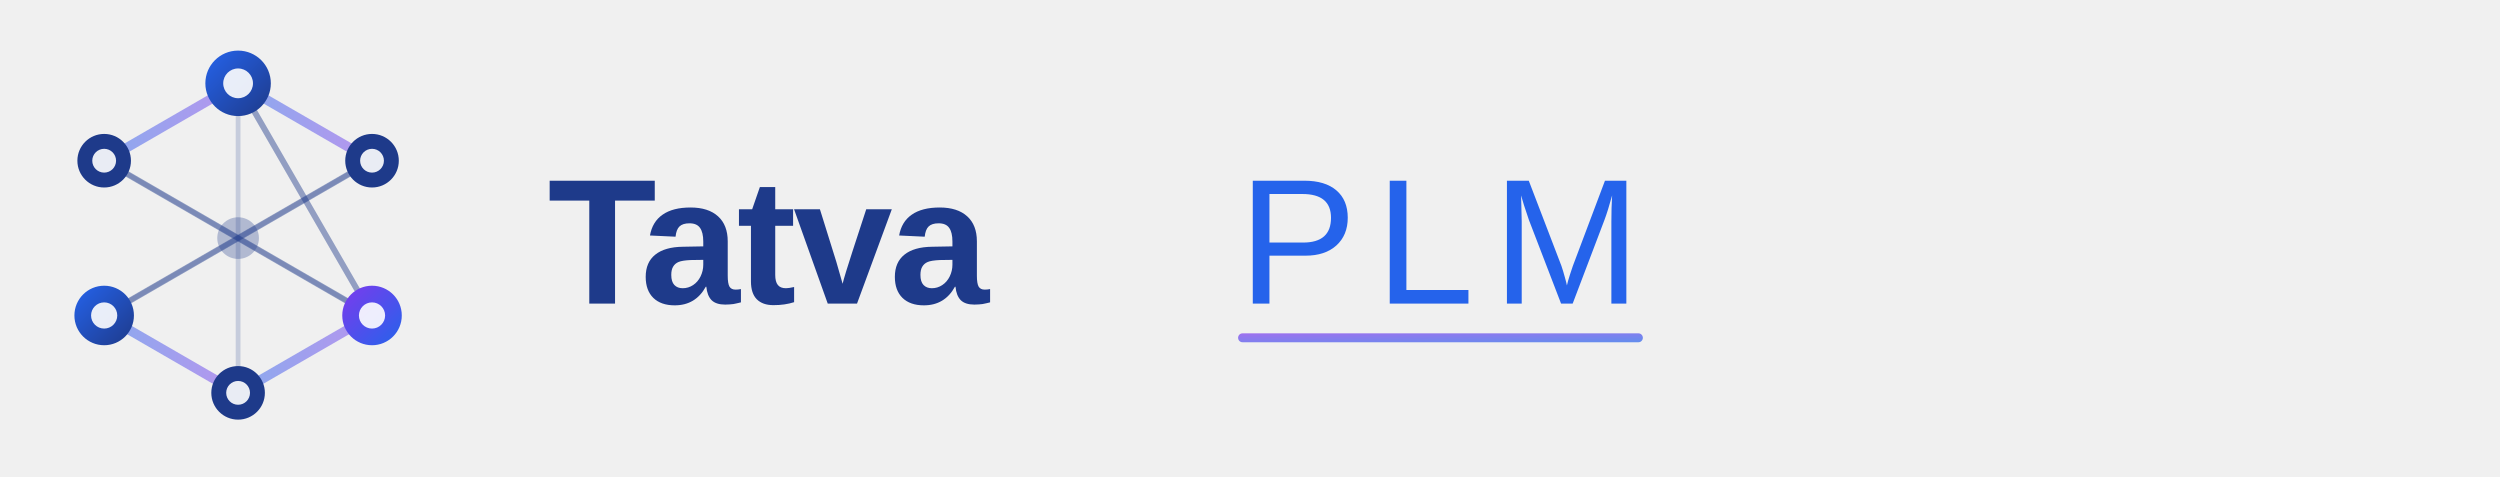
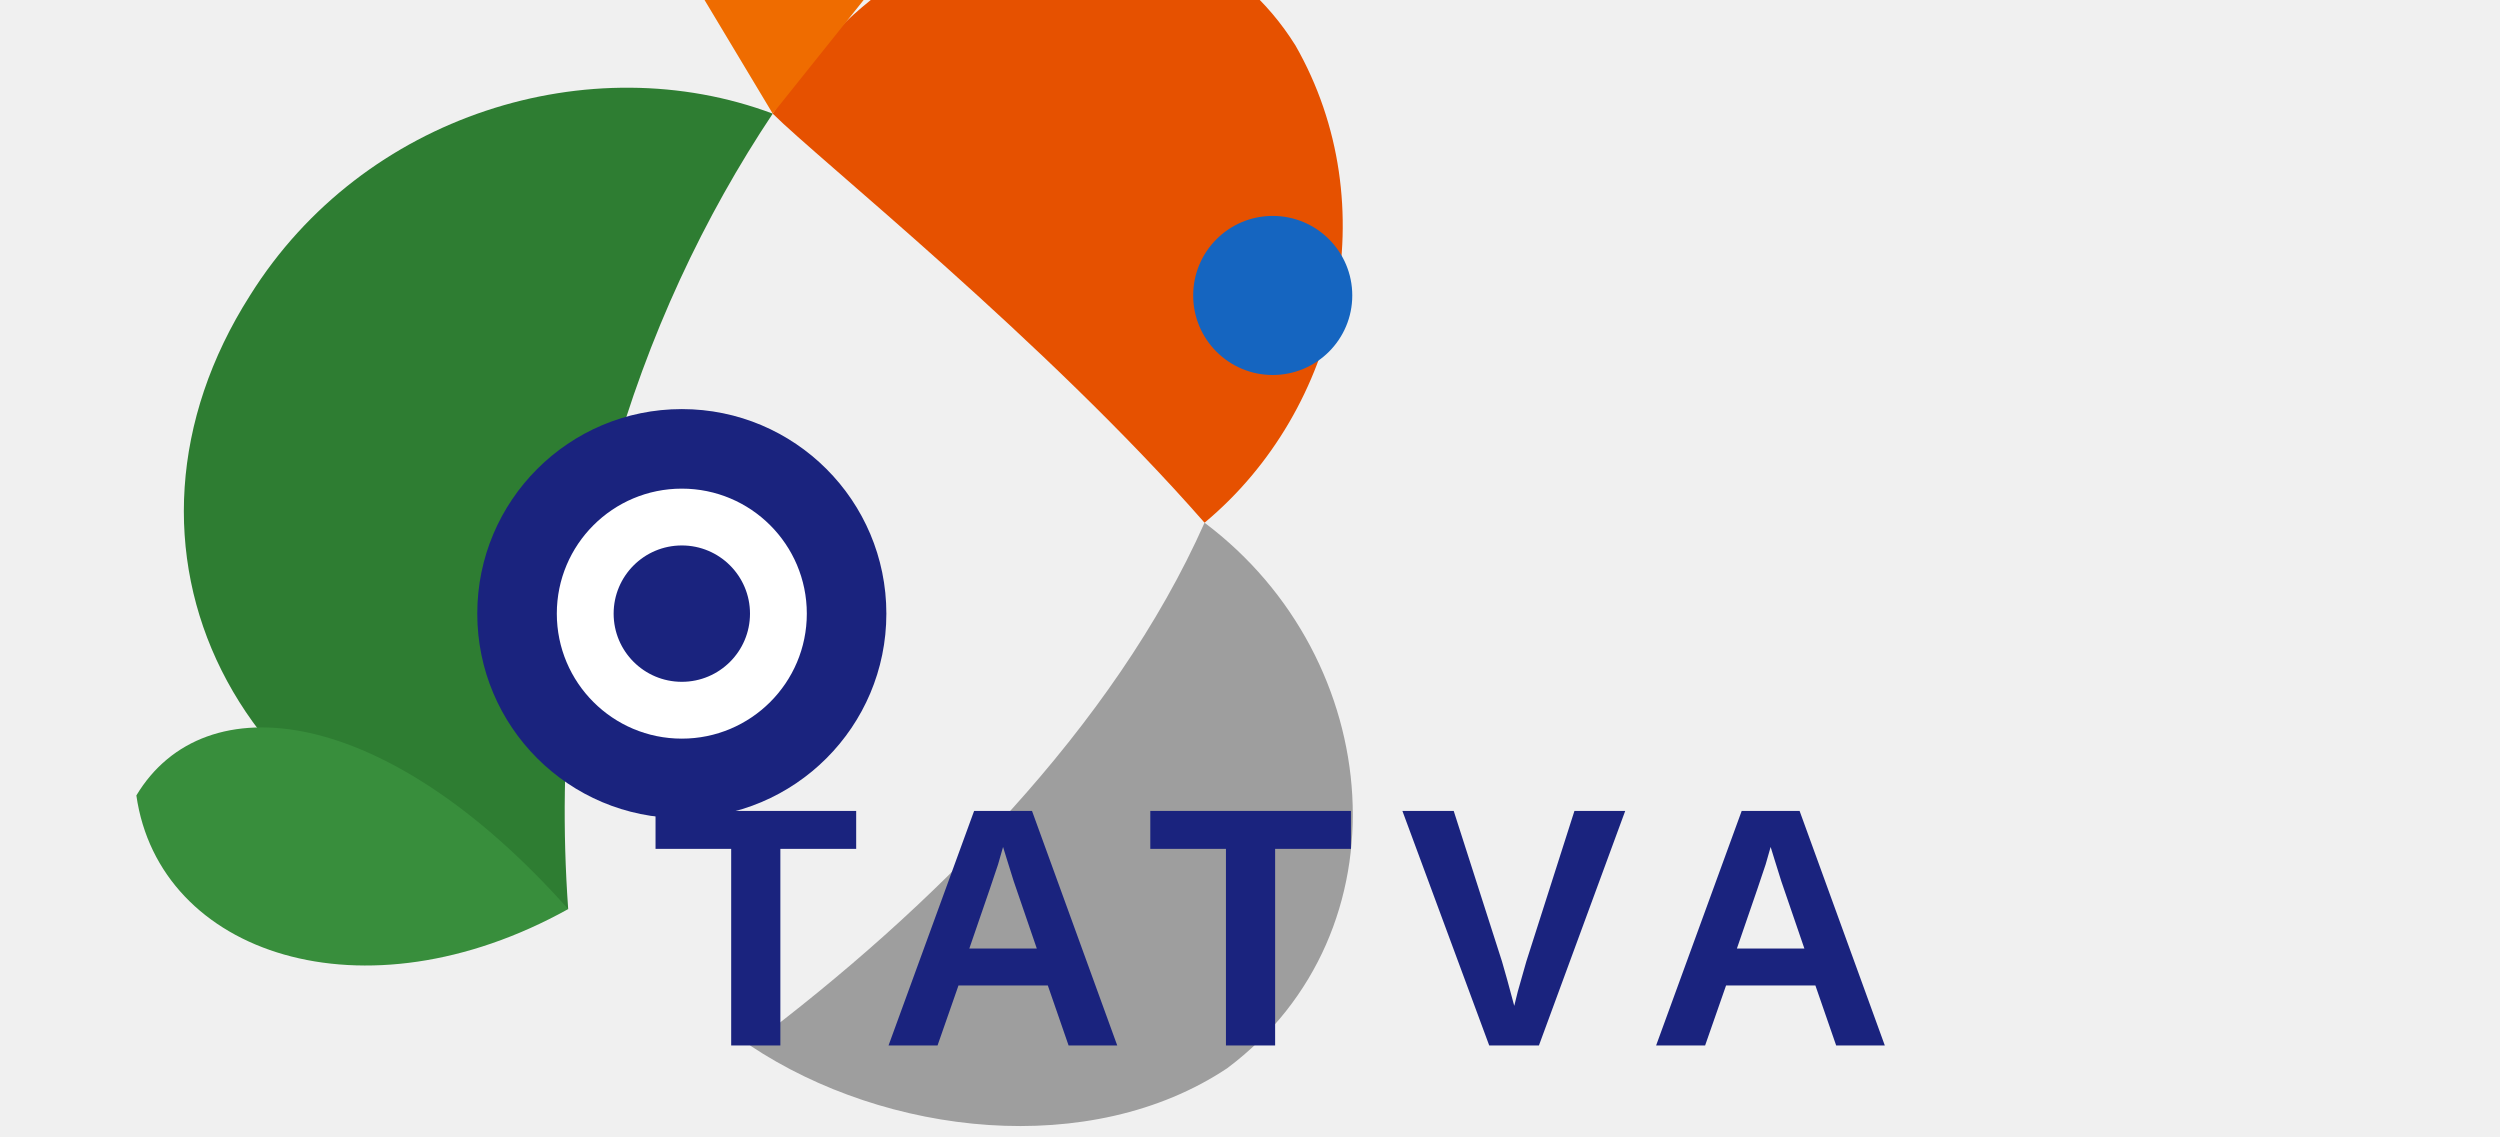
- <svg xmlns="http://www.w3.org/2000/svg" viewBox="0 0 420 80" width="420" height="80" fill="none">
-   <defs>
-     <linearGradient id="nodeGrad1" x1="0%" y1="0%" x2="100%" y2="100%">
-       <stop offset="0%" stop-color="#2563EB" />
-       <stop offset="100%" stop-color="#1E3A8A" />
-     </linearGradient>
-     <linearGradient id="nodeGrad2" x1="0%" y1="0%" x2="100%" y2="100%">
-       <stop offset="0%" stop-color="#7C3AED" />
-       <stop offset="100%" stop-color="#2563EB" />
-     </linearGradient>
-     <linearGradient id="threadGrad" x1="0%" y1="0%" x2="100%" y2="0%">
-       <stop offset="0%" stop-color="#2563EB" stop-opacity="0.5" />
-       <stop offset="100%" stop-color="#7C3AED" stop-opacity="0.5" />
-     </linearGradient>
-   </defs>
-   <g transform="translate(0,0)">
-     <line x1="40" y1="14" x2="62.5" y2="27" stroke="url(#threadGrad)" stroke-width="1.6" stroke-linecap="round" />
-     <line x1="62.5" y1="27" x2="62.5" y2="53" stroke="url(#threadGrad)" stroke-width="1.6" stroke-linecap="round" />
-     <line x1="62.5" y1="53" x2="40" y2="66" stroke="url(#threadGrad)" stroke-width="1.6" stroke-linecap="round" />
-     <line x1="40" y1="66" x2="17.5" y2="53" stroke="url(#threadGrad)" stroke-width="1.6" stroke-linecap="round" />
-     <line x1="17.5" y1="53" x2="17.5" y2="27" stroke="url(#threadGrad)" stroke-width="1.6" stroke-linecap="round" />
-     <line x1="17.5" y1="27" x2="40" y2="14" stroke="url(#threadGrad)" stroke-width="1.6" stroke-linecap="round" />
-     <line x1="40" y1="14" x2="62.5" y2="53" stroke="#1E3A8A" stroke-width="1" stroke-linecap="round" opacity="0.45" />
-     <line x1="62.5" y1="27" x2="17.5" y2="53" stroke="#1E3A8A" stroke-width="1" stroke-linecap="round" opacity="0.45" />
-     <line x1="62.5" y1="53" x2="17.5" y2="27" stroke="#1E3A8A" stroke-width="1" stroke-linecap="round" opacity="0.45" />
-     <circle cx="40" cy="40" r="3.5" fill="#1E3A8A" opacity="0.3" />
-     <line x1="40" y1="14" x2="40" y2="40" stroke="#1E3A8A" stroke-width="0.8" opacity="0.2" />
-     <line x1="62.5" y1="27" x2="40" y2="40" stroke="#1E3A8A" stroke-width="0.8" opacity="0.2" />
-     <line x1="62.5" y1="53" x2="40" y2="40" stroke="#1E3A8A" stroke-width="0.8" opacity="0.2" />
-     <line x1="40" y1="66" x2="40" y2="40" stroke="#1E3A8A" stroke-width="0.8" opacity="0.2" />
-     <line x1="17.5" y1="53" x2="40" y2="40" stroke="#1E3A8A" stroke-width="0.8" opacity="0.2" />
-     <line x1="17.5" y1="27" x2="40" y2="40" stroke="#1E3A8A" stroke-width="0.8" opacity="0.2" />
-     <circle cx="40" cy="14" r="5.5" fill="url(#nodeGrad1)" />
-     <circle cx="40" cy="14" r="2.5" fill="white" opacity="0.9" />
-     <circle cx="62.5" cy="27" r="4.5" fill="#1E3A8A" />
-     <circle cx="62.5" cy="27" r="2" fill="white" opacity="0.9" />
-     <circle cx="62.5" cy="53" r="5" fill="url(#nodeGrad2)" />
-     <circle cx="62.5" cy="53" r="2.2" fill="white" opacity="0.9" />
-     <circle cx="40" cy="66" r="4.5" fill="#1E3A8A" />
-     <circle cx="40" cy="66" r="2" fill="white" opacity="0.9" />
-     <circle cx="17.5" cy="53" r="5" fill="url(#nodeGrad1)" />
-     <circle cx="17.5" cy="53" r="2.2" fill="white" opacity="0.9" />
-     <circle cx="17.5" cy="27" r="4.5" fill="#1E3A8A" />
-     <circle cx="17.5" cy="27" r="2" fill="white" opacity="0.9" />
+ <svg xmlns="http://www.w3.org/2000/svg" viewBox="0 0 220 100" width="220" height="100">
+   <g transform="translate(50,44)">
+     <path d="M 0,36              C -30,30 -42,4 -28,-18              C -18,-34 2,-40 18,-34              C 6,-16 -2,8 0,36 Z" fill="#2E7D32" />
+     <path d="M 0,36 C -18,46 -36,40 -38,26 C -32,16 -16,18 0,36 Z" fill="#388E3C" />
+     <path d="M 18,-34              C 30,-54 54,-56 64,-40              C 72,-26 68,-8 56,2              C 42,-14 22,-30 18,-34 Z" fill="#E65100" />
+     <path d="M 18,-34 L 6,-54 L 26,-44 Z" fill="#EF6C00" />
+     <path d="M 56,2              C 72,14 74,38 58,50              C 46,58 28,56 16,48              C 32,36 48,20 56,2 Z" fill="#9E9E9E" />
+     <circle cx="10" cy="10" r="18" fill="#1A237E" />
+     <circle cx="10" cy="10" r="11" fill="white" />
+     <circle cx="10" cy="10" r="6" fill="#1A237E" />
+     <circle cx="62" cy="-18" r="7" fill="#1565C0" />
  </g>
-   <g transform="translate(92, 0)">
-     <text x="0" y="51" font-family="'DM Sans', 'Helvetica Neue', Arial, sans-serif" font-size="30" font-weight="600" letter-spacing="-0.5" fill="#1E3A8A">Tatva</text>
-     <text x="116" y="51" font-family="'DM Sans', 'Helvetica Neue', Arial, sans-serif" font-size="30" font-weight="300" letter-spacing="3" fill="#2563EB">PLM</text>
-     <rect x="116" y="56" width="68" height="1.5" rx="0.75" fill="url(#nodeGrad2)" opacity="0.7" />
-   </g>
+   <text x="112" y="92" font-family="'Arial Black', 'Franklin Gothic Heavy', 'Arial Bold', Arial, sans-serif" font-weight="900" font-size="30" letter-spacing="4" fill="#1A237E" text-anchor="middle">TATVA</text>
</svg>
